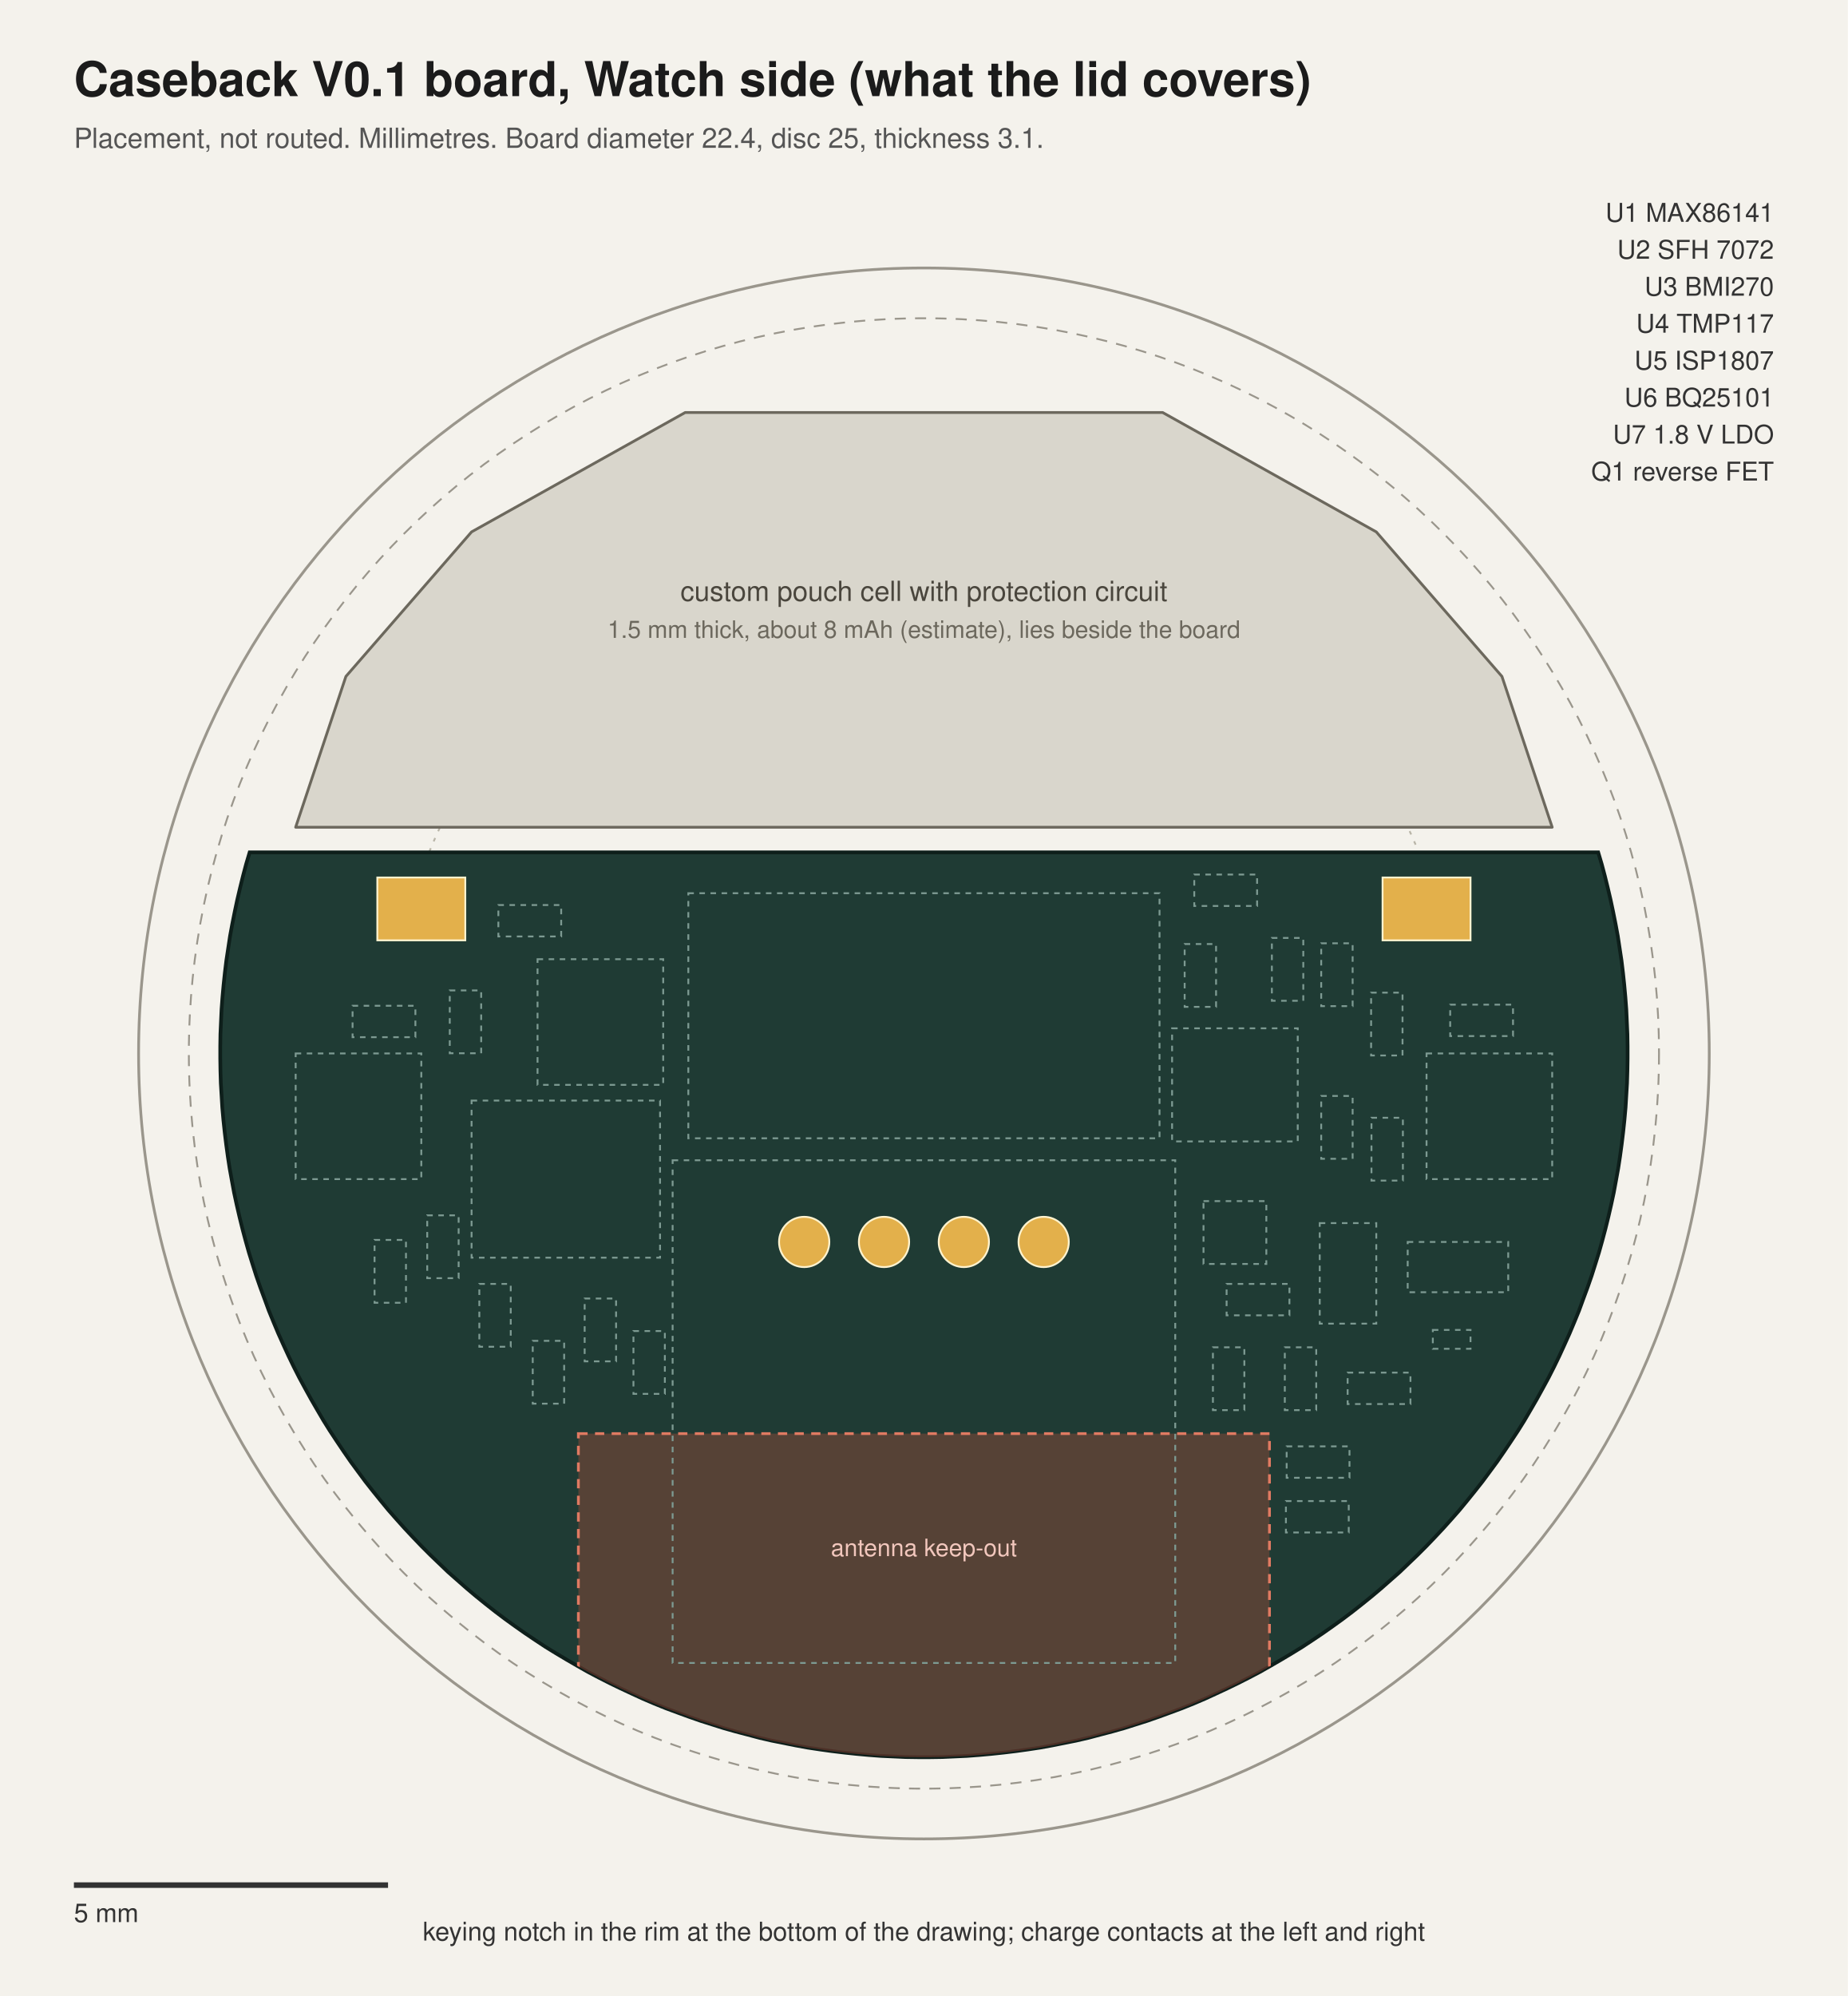
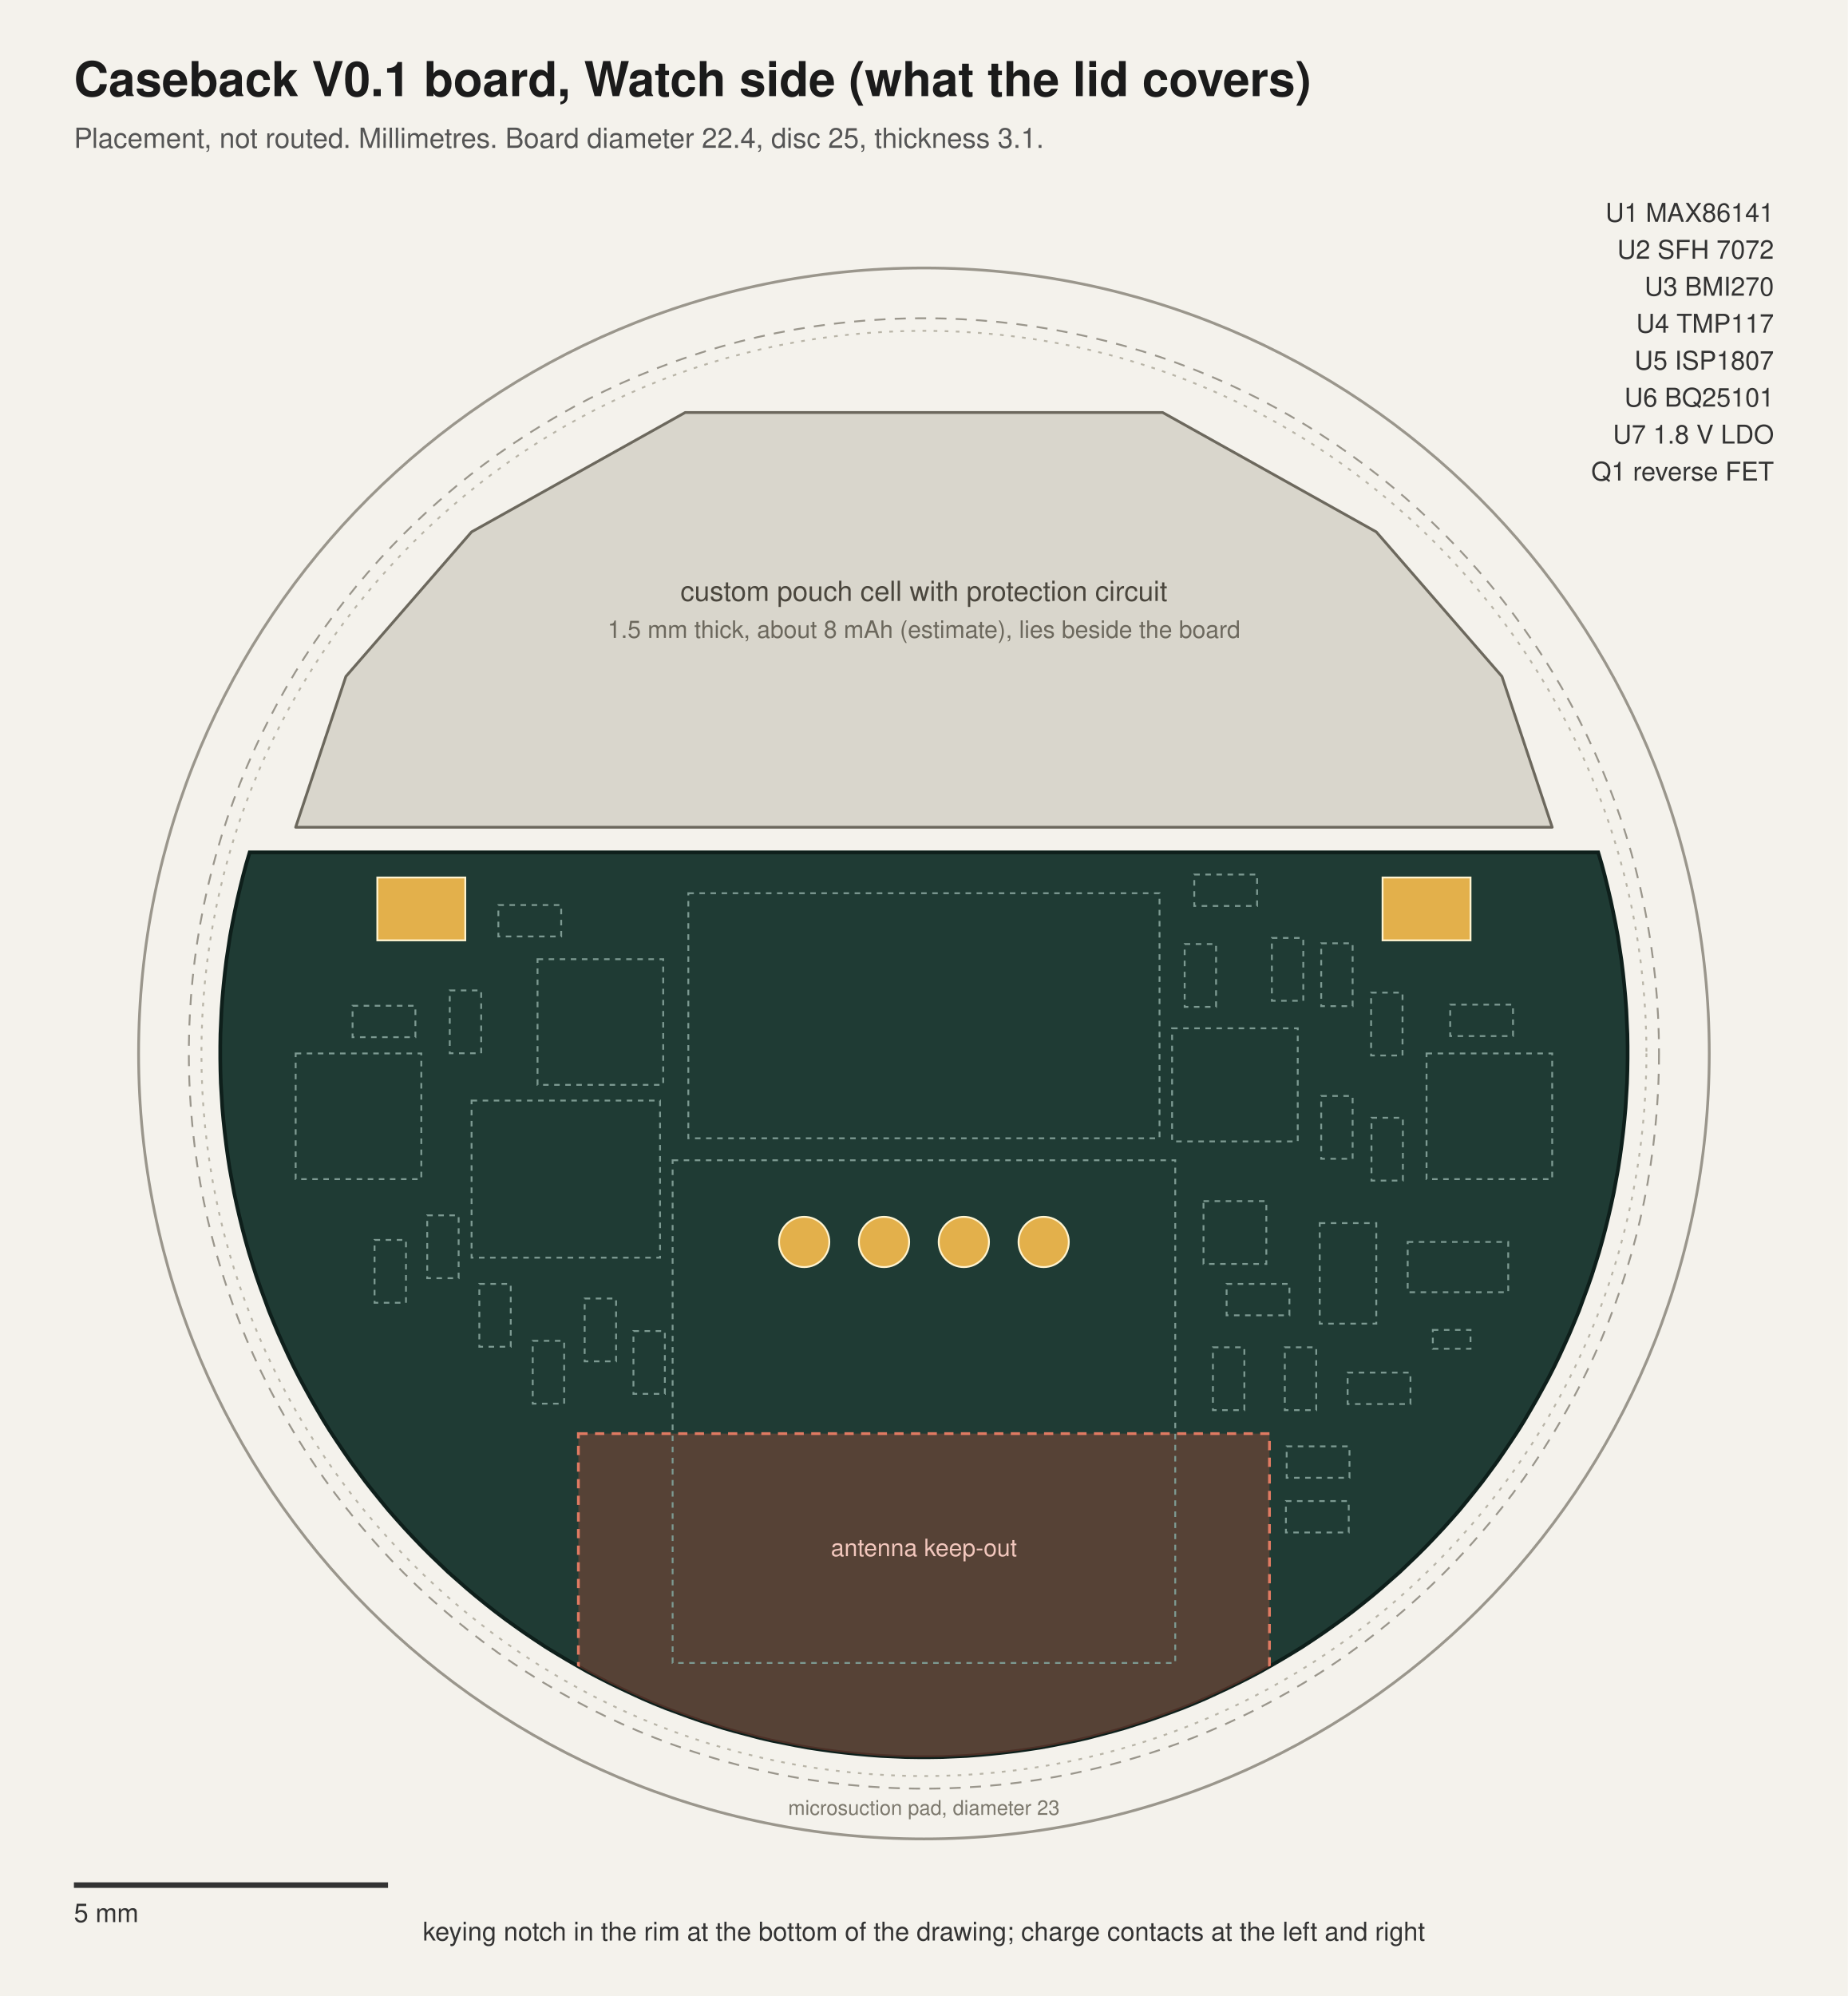
<svg xmlns="http://www.w3.org/2000/svg" width="1000" height="1080" viewBox="0 0 1000 1080" font-family="Helvetica, Arial, sans-serif">
  <rect width="1000" height="1080" fill="#f4f2ec" />
  <text x="40" y="52" font-size="26" font-weight="bold" fill="#1b1b1b">Caseback V0.1 board, Watch side (what the lid covers)</text>
  <text x="40" y="80" font-size="15" fill="#555">Placement, not routed. Millimetres. Board diameter 22.4, disc 25, thickness 3.1.</text>
  <circle cx="500.0" cy="570.0" r="425.0" fill="none" stroke="#9a968c" stroke-width="1.5" />
  <circle cx="500.0" cy="570.0" r="397.8" fill="none" stroke="#9a968c" stroke-width="1" stroke-dasharray="6 5" />
-   <circle cx="500.0" cy="570.0" r="289.0" fill="none" stroke="#b9b5a8" stroke-width="1" stroke-dasharray="2 4" />
-   <text x="500.0" y="853.0" font-size="12" fill="#a29e92" text-anchor="middle">microsuction pad, diameter 17</text>
+   <circle cx="500.0" cy="570.0" r="391.0" fill="none" stroke="#b9b5a8" stroke-width="1" stroke-dasharray="2 4" />
+   <text x="500.0" y="982.0" font-size="11" fill="#7c786d" text-anchor="middle">microsuction pad, diameter 23</text>
  <path d="M864.9 461.2 L866.8 467.6 L868.5 474.0 L870.1 480.5 L871.6 486.9 L873.0 493.5 L874.3 500.0 L875.5 506.5 L876.5 513.1 L877.5 519.7 L878.3 526.3 L879.0 532.9 L879.6 539.5 L880.1 546.2 L880.4 552.8 L880.7 559.5 L880.8 566.1 L880.8 572.8 L880.7 579.4 L880.5 586.1 L880.1 592.7 L879.7 599.3 L879.1 606.0 L878.4 612.6 L877.6 619.2 L876.7 625.8 L875.7 632.3 L874.5 638.9 L873.3 645.4 L871.9 651.9 L870.4 658.4 L868.8 664.9 L867.1 671.3 L865.3 677.7 L863.3 684.1 L861.3 690.4 L859.1 696.7 L856.8 702.9 L854.5 709.2 L852.0 715.3 L849.4 721.5 L846.7 727.5 L843.9 733.6 L841.0 739.6 L838.0 745.5 L834.8 751.4 L831.6 757.2 L828.3 762.9 L824.9 768.7 L821.4 774.3 L817.7 779.9 L814.0 785.4 L810.2 790.9 L806.3 796.2 L802.3 801.6 L798.2 806.8 L794.0 812.0 L789.8 817.1 L785.4 822.1 L781.0 827.0 L776.4 831.9 L771.8 836.7 L767.1 841.4 L762.3 846.0 L757.5 850.6 L752.5 855.0 L747.5 859.4 L742.4 863.7 L737.2 867.9 L732.0 872.0 L726.7 876.0 L721.3 879.9 L715.9 883.7 L710.4 887.4 L704.8 891.1 L699.1 894.6 L693.4 898.0 L687.7 901.3 L681.9 904.6 L676.0 907.7 L670.1 910.7 L664.1 913.6 L658.1 916.4 L652.0 919.2 L645.9 921.8 L639.7 924.3 L633.5 926.6 L627.2 928.9 L620.9 931.1 L614.6 933.1 L608.3 935.1 L601.9 936.9 L595.4 938.6 L589.0 940.3 L582.5 941.8 L576.0 943.1 L569.5 944.4 L562.9 945.6 L556.3 946.6 L549.8 947.5 L543.1 948.3 L536.5 949.0 L529.9 949.6 L523.3 950.1 L516.6 950.4 L510.0 950.7 L503.3 950.8 L496.7 950.8 L490.0 950.7 L483.4 950.4 L476.7 950.1 L470.1 949.6 L463.5 949.0 L456.9 948.3 L450.2 947.5 L443.7 946.6 L437.1 945.6 L430.5 944.4 L424.0 943.1 L417.5 941.8 L411.0 940.3 L404.6 938.6 L398.1 936.9 L391.7 935.1 L385.4 933.1 L379.1 931.1 L372.8 928.9 L366.5 926.6 L360.3 924.3 L354.1 921.8 L348.0 919.2 L341.9 916.4 L335.9 913.6 L329.9 910.7 L324.0 907.7 L318.1 904.6 L312.3 901.3 L306.6 898.0 L300.9 894.6 L295.2 891.1 L289.6 887.4 L284.1 883.7 L278.7 879.9 L273.3 876.0 L268.0 872.0 L262.8 867.9 L257.6 863.7 L252.5 859.4 L247.5 855.0 L242.5 850.6 L237.7 846.0 L232.9 841.4 L228.2 836.7 L223.6 831.9 L219.0 827.0 L214.6 822.1 L210.2 817.1 L206.0 812.0 L201.8 806.8 L197.7 801.6 L193.7 796.2 L189.8 790.9 L186.0 785.4 L182.3 779.9 L178.6 774.3 L175.1 768.7 L171.7 762.9 L168.4 757.2 L165.2 751.4 L162.0 745.5 L159.0 739.6 L156.1 733.6 L153.3 727.5 L150.6 721.5 L148.0 715.3 L145.5 709.2 L143.2 702.9 L140.9 696.7 L138.7 690.4 L136.7 684.1 L134.7 677.7 L132.9 671.3 L131.2 664.9 L129.6 658.4 L128.1 651.9 L126.7 645.4 L125.5 638.9 L124.3 632.3 L123.3 625.8 L122.4 619.2 L121.6 612.6 L120.9 606.0 L120.3 599.3 L119.9 592.7 L119.5 586.1 L119.3 579.4 L119.2 572.8 L119.2 566.1 L119.3 559.5 L119.6 552.8 L119.9 546.2 L120.4 539.5 L121.0 532.9 L121.7 526.3 L122.5 519.7 L123.5 513.1 L124.5 506.5 L125.7 500.0 L127.0 493.5 L128.4 486.9 L129.9 480.5 L131.5 474.0 L133.2 467.6 L135.1 461.2 Z" fill="#1f3b34" stroke="#0e1f1b" stroke-width="2" />
  <path d="M160.0 447.6 L840.0 447.6 L812.8 366.0 L744.8 287.8 L629.2 223.2 L370.8 223.2 L255.2 287.8 L187.2 366.0 Z" fill="#d9d6cc" stroke="#6c685d" stroke-width="1.5" stroke-linejoin="round" />
  <text x="500.0" y="325.15" font-size="15" fill="#4a463d" text-anchor="middle">custom pouch cell with protection circuit</text>
  <text x="500.0" y="345.15" font-size="13" fill="#6c685d" text-anchor="middle">1.5 mm thick, about 8 mAh (estimate), lies beside the board</text>
  <clipPath id="board-clip">
    <path d="M864.9 461.2 L866.8 467.6 L868.5 474.0 L870.1 480.5 L871.6 486.9 L873.0 493.5 L874.3 500.0 L875.5 506.5 L876.5 513.1 L877.5 519.7 L878.3 526.3 L879.0 532.9 L879.6 539.5 L880.1 546.2 L880.4 552.8 L880.7 559.5 L880.8 566.1 L880.8 572.8 L880.7 579.4 L880.5 586.1 L880.1 592.7 L879.7 599.3 L879.1 606.0 L878.4 612.6 L877.6 619.2 L876.7 625.8 L875.7 632.3 L874.5 638.9 L873.3 645.4 L871.9 651.9 L870.4 658.4 L868.8 664.9 L867.1 671.3 L865.3 677.7 L863.3 684.1 L861.3 690.4 L859.1 696.7 L856.8 702.9 L854.5 709.2 L852.0 715.3 L849.4 721.5 L846.7 727.5 L843.9 733.6 L841.0 739.6 L838.0 745.5 L834.8 751.4 L831.6 757.2 L828.3 762.9 L824.9 768.7 L821.4 774.3 L817.7 779.9 L814.0 785.4 L810.2 790.9 L806.3 796.2 L802.3 801.6 L798.2 806.8 L794.0 812.0 L789.8 817.1 L785.4 822.1 L781.0 827.0 L776.4 831.9 L771.8 836.7 L767.1 841.4 L762.3 846.0 L757.5 850.6 L752.5 855.0 L747.5 859.4 L742.4 863.7 L737.2 867.9 L732.0 872.0 L726.7 876.0 L721.3 879.9 L715.9 883.7 L710.4 887.4 L704.8 891.1 L699.1 894.6 L693.4 898.0 L687.7 901.3 L681.9 904.6 L676.0 907.7 L670.1 910.7 L664.1 913.6 L658.1 916.4 L652.0 919.2 L645.9 921.8 L639.7 924.3 L633.5 926.6 L627.2 928.9 L620.9 931.1 L614.6 933.1 L608.3 935.1 L601.9 936.9 L595.4 938.6 L589.0 940.3 L582.5 941.8 L576.0 943.1 L569.5 944.4 L562.9 945.6 L556.3 946.6 L549.8 947.5 L543.1 948.3 L536.5 949.0 L529.9 949.6 L523.3 950.1 L516.6 950.4 L510.0 950.7 L503.3 950.8 L496.7 950.8 L490.0 950.7 L483.4 950.4 L476.7 950.1 L470.1 949.6 L463.5 949.0 L456.9 948.3 L450.2 947.5 L443.7 946.6 L437.1 945.6 L430.5 944.4 L424.0 943.1 L417.5 941.8 L411.0 940.3 L404.6 938.6 L398.1 936.9 L391.7 935.1 L385.4 933.1 L379.1 931.1 L372.8 928.9 L366.5 926.6 L360.3 924.3 L354.1 921.8 L348.0 919.2 L341.9 916.4 L335.9 913.6 L329.9 910.7 L324.0 907.7 L318.1 904.6 L312.3 901.3 L306.6 898.0 L300.9 894.6 L295.2 891.1 L289.6 887.4 L284.1 883.7 L278.7 879.9 L273.3 876.0 L268.0 872.0 L262.8 867.9 L257.6 863.7 L252.5 859.4 L247.5 855.0 L242.5 850.6 L237.7 846.0 L232.9 841.4 L228.2 836.7 L223.6 831.9 L219.0 827.0 L214.6 822.1 L210.2 817.1 L206.0 812.0 L201.8 806.8 L197.7 801.6 L193.7 796.2 L189.8 790.9 L186.0 785.4 L182.3 779.9 L178.6 774.3 L175.1 768.7 L171.7 762.9 L168.4 757.2 L165.2 751.4 L162.0 745.5 L159.0 739.6 L156.1 733.6 L153.3 727.5 L150.6 721.5 L148.0 715.3 L145.5 709.2 L143.2 702.9 L140.9 696.7 L138.7 690.4 L136.7 684.1 L134.7 677.7 L132.9 671.3 L131.2 664.9 L129.6 658.4 L128.1 651.9 L126.7 645.4 L125.5 638.9 L124.3 632.3 L123.3 625.8 L122.4 619.2 L121.6 612.6 L120.9 606.0 L120.3 599.3 L119.9 592.7 L119.5 586.1 L119.3 579.4 L119.2 572.8 L119.2 566.1 L119.3 559.5 L119.6 552.8 L119.9 546.2 L120.4 539.5 L121.0 532.9 L121.7 526.3 L122.5 519.7 L123.5 513.1 L124.5 506.5 L125.7 500.0 L127.0 493.5 L128.4 486.9 L129.9 480.5 L131.5 474.0 L133.2 467.6 L135.1 461.2 Z" />
  </clipPath>
  <g clip-path="url(#board-clip)">
    <rect x="313.0" y="775.7" width="374.0" height="185.3" fill="#c4523b" fill-opacity="0.34" stroke="#e07a62" stroke-width="1.5" stroke-dasharray="5 4" />
  </g>
  <text x="500.0" y="842.0" font-size="13" fill="#f2c7bd" text-anchor="middle">antenna keep-out</text>
  <rect x="372.5" y="483.3" width="255.0" height="132.6" fill="none" stroke="#7d9a92" stroke-width="1" stroke-dasharray="3 3" />
  <rect x="634.3" y="556.4" width="68.0" height="61.2" fill="none" stroke="#7d9a92" stroke-width="1" stroke-dasharray="3 3" />
  <rect x="290.9" y="519.0" width="68.0" height="68.0" fill="none" stroke="#7d9a92" stroke-width="1" stroke-dasharray="3 3" />
  <rect x="255.2" y="595.5" width="102.0" height="85.0" fill="none" stroke="#7d9a92" stroke-width="1" stroke-dasharray="3 3" />
  <rect x="364.0" y="627.8" width="272.0" height="272.0" fill="none" stroke="#7d9a92" stroke-width="1" stroke-dasharray="3 3" />
  <rect x="714.2" y="661.8" width="30.6" height="54.4" fill="none" stroke="#7d9a92" stroke-width="1" stroke-dasharray="3 3" />
  <rect x="651.3" y="649.9" width="34.0" height="34.0" fill="none" stroke="#7d9a92" stroke-width="1" stroke-dasharray="3 3" />
  <rect x="761.8" y="672.0" width="54.4" height="27.2" fill="none" stroke="#7d9a92" stroke-width="1" stroke-dasharray="3 3" />
  <rect x="160.0" y="570.0" width="68.0" height="68.0" fill="none" stroke="#7d9a92" stroke-width="1" stroke-dasharray="3 3" />
  <rect x="772.0" y="570.0" width="68.0" height="68.0" fill="none" stroke="#7d9a92" stroke-width="1" stroke-dasharray="3 3" />
  <rect x="641.1" y="510.8" width="17.0" height="34.0" fill="none" stroke="#7d9a92" stroke-width="1" stroke-dasharray="3 3" />
  <rect x="688.3" y="507.5" width="17.0" height="34.0" fill="none" stroke="#7d9a92" stroke-width="1" stroke-dasharray="3 3" />
  <rect x="715.0" y="593.0" width="17.0" height="34.0" fill="none" stroke="#7d9a92" stroke-width="1" stroke-dasharray="3 3" />
  <rect x="715.0" y="510.4" width="17.0" height="34.0" fill="none" stroke="#7d9a92" stroke-width="1" stroke-dasharray="3 3" />
  <rect x="663.8" y="694.7" width="34.0" height="17.0" fill="none" stroke="#7d9a92" stroke-width="1" stroke-dasharray="3 3" />
  <rect x="742.2" y="604.8" width="17.0" height="34.0" fill="none" stroke="#7d9a92" stroke-width="1" stroke-dasharray="3 3" />
  <rect x="742.0" y="537.1" width="17.0" height="34.0" fill="none" stroke="#7d9a92" stroke-width="1" stroke-dasharray="3 3" />
  <rect x="646.3" y="473.2" width="34.0" height="17.0" fill="none" stroke="#7d9a92" stroke-width="1" stroke-dasharray="3 3" />
  <rect x="243.4" y="535.9" width="17.0" height="34.0" fill="none" stroke="#7d9a92" stroke-width="1" stroke-dasharray="3 3" />
  <rect x="269.7" y="489.7" width="34.0" height="17.0" fill="none" stroke="#7d9a92" stroke-width="1" stroke-dasharray="3 3" />
  <rect x="190.8" y="544.2" width="34.0" height="17.0" fill="none" stroke="#7d9a92" stroke-width="1" stroke-dasharray="3 3" />
  <rect x="202.7" y="670.9" width="17.0" height="34.0" fill="none" stroke="#7d9a92" stroke-width="1" stroke-dasharray="3 3" />
  <rect x="231.2" y="657.6" width="17.0" height="34.0" fill="none" stroke="#7d9a92" stroke-width="1" stroke-dasharray="3 3" />
  <rect x="259.4" y="694.7" width="17.0" height="34.0" fill="none" stroke="#7d9a92" stroke-width="1" stroke-dasharray="3 3" />
  <rect x="695.3" y="729.0" width="17.0" height="34.0" fill="none" stroke="#7d9a92" stroke-width="1" stroke-dasharray="3 3" />
  <rect x="729.3" y="742.7" width="34.0" height="17.0" fill="none" stroke="#7d9a92" stroke-width="1" stroke-dasharray="3 3" />
  <rect x="784.8" y="543.6" width="34.0" height="17.0" fill="none" stroke="#7d9a92" stroke-width="1" stroke-dasharray="3 3" />
  <rect x="696.3" y="782.6" width="34.0" height="17.0" fill="none" stroke="#7d9a92" stroke-width="1" stroke-dasharray="3 3" />
  <rect x="695.9" y="812.2" width="34.0" height="17.0" fill="none" stroke="#7d9a92" stroke-width="1" stroke-dasharray="3 3" />
  <rect x="342.8" y="720.2" width="17.0" height="34.0" fill="none" stroke="#7d9a92" stroke-width="1" stroke-dasharray="3 3" />
  <rect x="316.4" y="702.6" width="17.0" height="34.0" fill="none" stroke="#7d9a92" stroke-width="1" stroke-dasharray="3 3" />
  <rect x="288.3" y="725.5" width="17.0" height="34.0" fill="none" stroke="#7d9a92" stroke-width="1" stroke-dasharray="3 3" />
  <rect x="656.4" y="729.0" width="17.0" height="34.0" fill="none" stroke="#7d9a92" stroke-width="1" stroke-dasharray="3 3" />
  <rect x="775.4" y="719.6" width="20.4" height="10.2" fill="none" stroke="#7d9a92" stroke-width="1" stroke-dasharray="3 3" />
  <rect x="204.2" y="474.8" width="47.6" height="34.0" fill="#e3b04b" stroke="#fff3cf" stroke-width="1" />
  <rect x="748.2" y="474.8" width="47.6" height="34.0" fill="#e3b04b" stroke="#fff3cf" stroke-width="1" />
  <circle cx="435.2" cy="672.0" r="13.6" fill="#e3b04b" stroke="#fff3cf" stroke-width="1" />
  <circle cx="478.4" cy="672.0" r="13.6" fill="#e3b04b" stroke="#fff3cf" stroke-width="1" />
  <circle cx="521.6" cy="672.0" r="13.6" fill="#e3b04b" stroke="#fff3cf" stroke-width="1" />
  <circle cx="564.8" cy="672.0" r="13.6" fill="#e3b04b" stroke="#fff3cf" stroke-width="1" />
  <line x1="40" y1="1020" x2="210.0" y2="1020" stroke="#333" stroke-width="3" />
  <text x="40" y="1040" font-size="14" fill="#333">5 mm</text>
  <text x="500.0" y="1050" font-size="14" fill="#333" text-anchor="middle">keying notch in the rim at the bottom of the drawing; charge contacts at the left and right</text>
  <text x="960" y="120" font-size="14" fill="#333" text-anchor="end">U1  MAX86141</text>
  <text x="960" y="140" font-size="14" fill="#333" text-anchor="end">U2  SFH 7072</text>
  <text x="960" y="160" font-size="14" fill="#333" text-anchor="end">U3  BMI270</text>
  <text x="960" y="180" font-size="14" fill="#333" text-anchor="end">U4  TMP117</text>
  <text x="960" y="200" font-size="14" fill="#333" text-anchor="end">U5  ISP1807</text>
  <text x="960" y="220" font-size="14" fill="#333" text-anchor="end">U6  BQ25101</text>
  <text x="960" y="240" font-size="14" fill="#333" text-anchor="end">U7  1.8 V LDO</text>
  <text x="960" y="260" font-size="14" fill="#333" text-anchor="end">Q1  reverse FET</text>
</svg>
